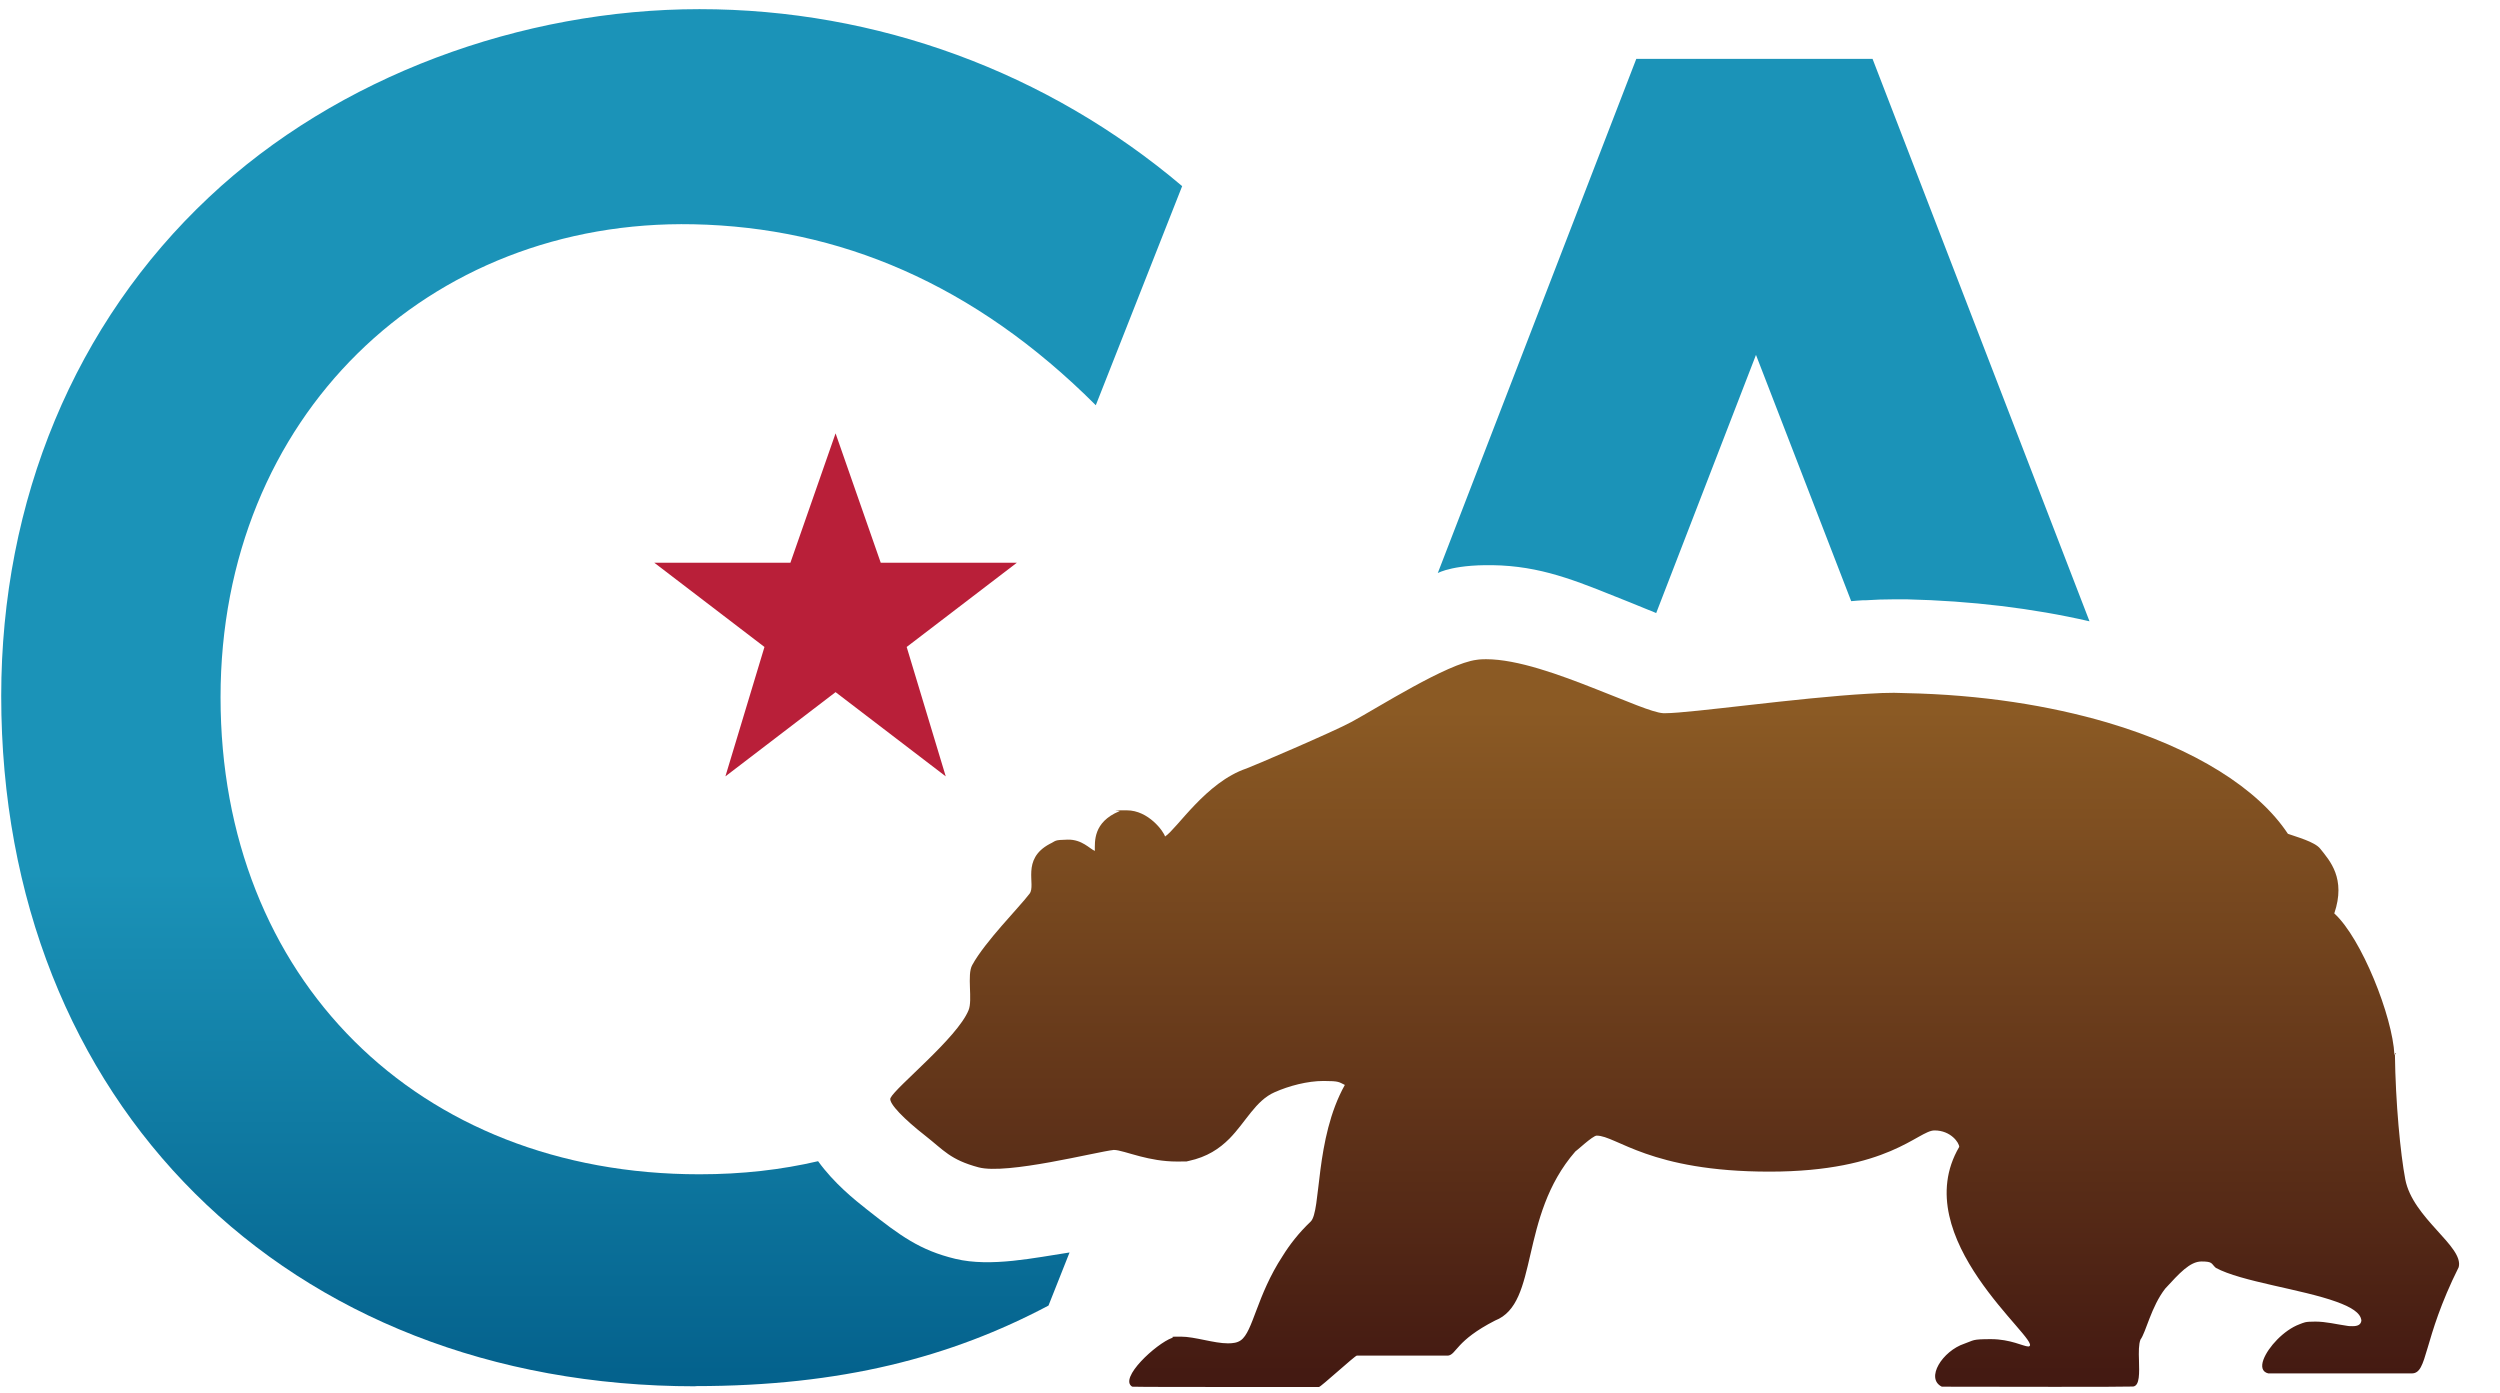
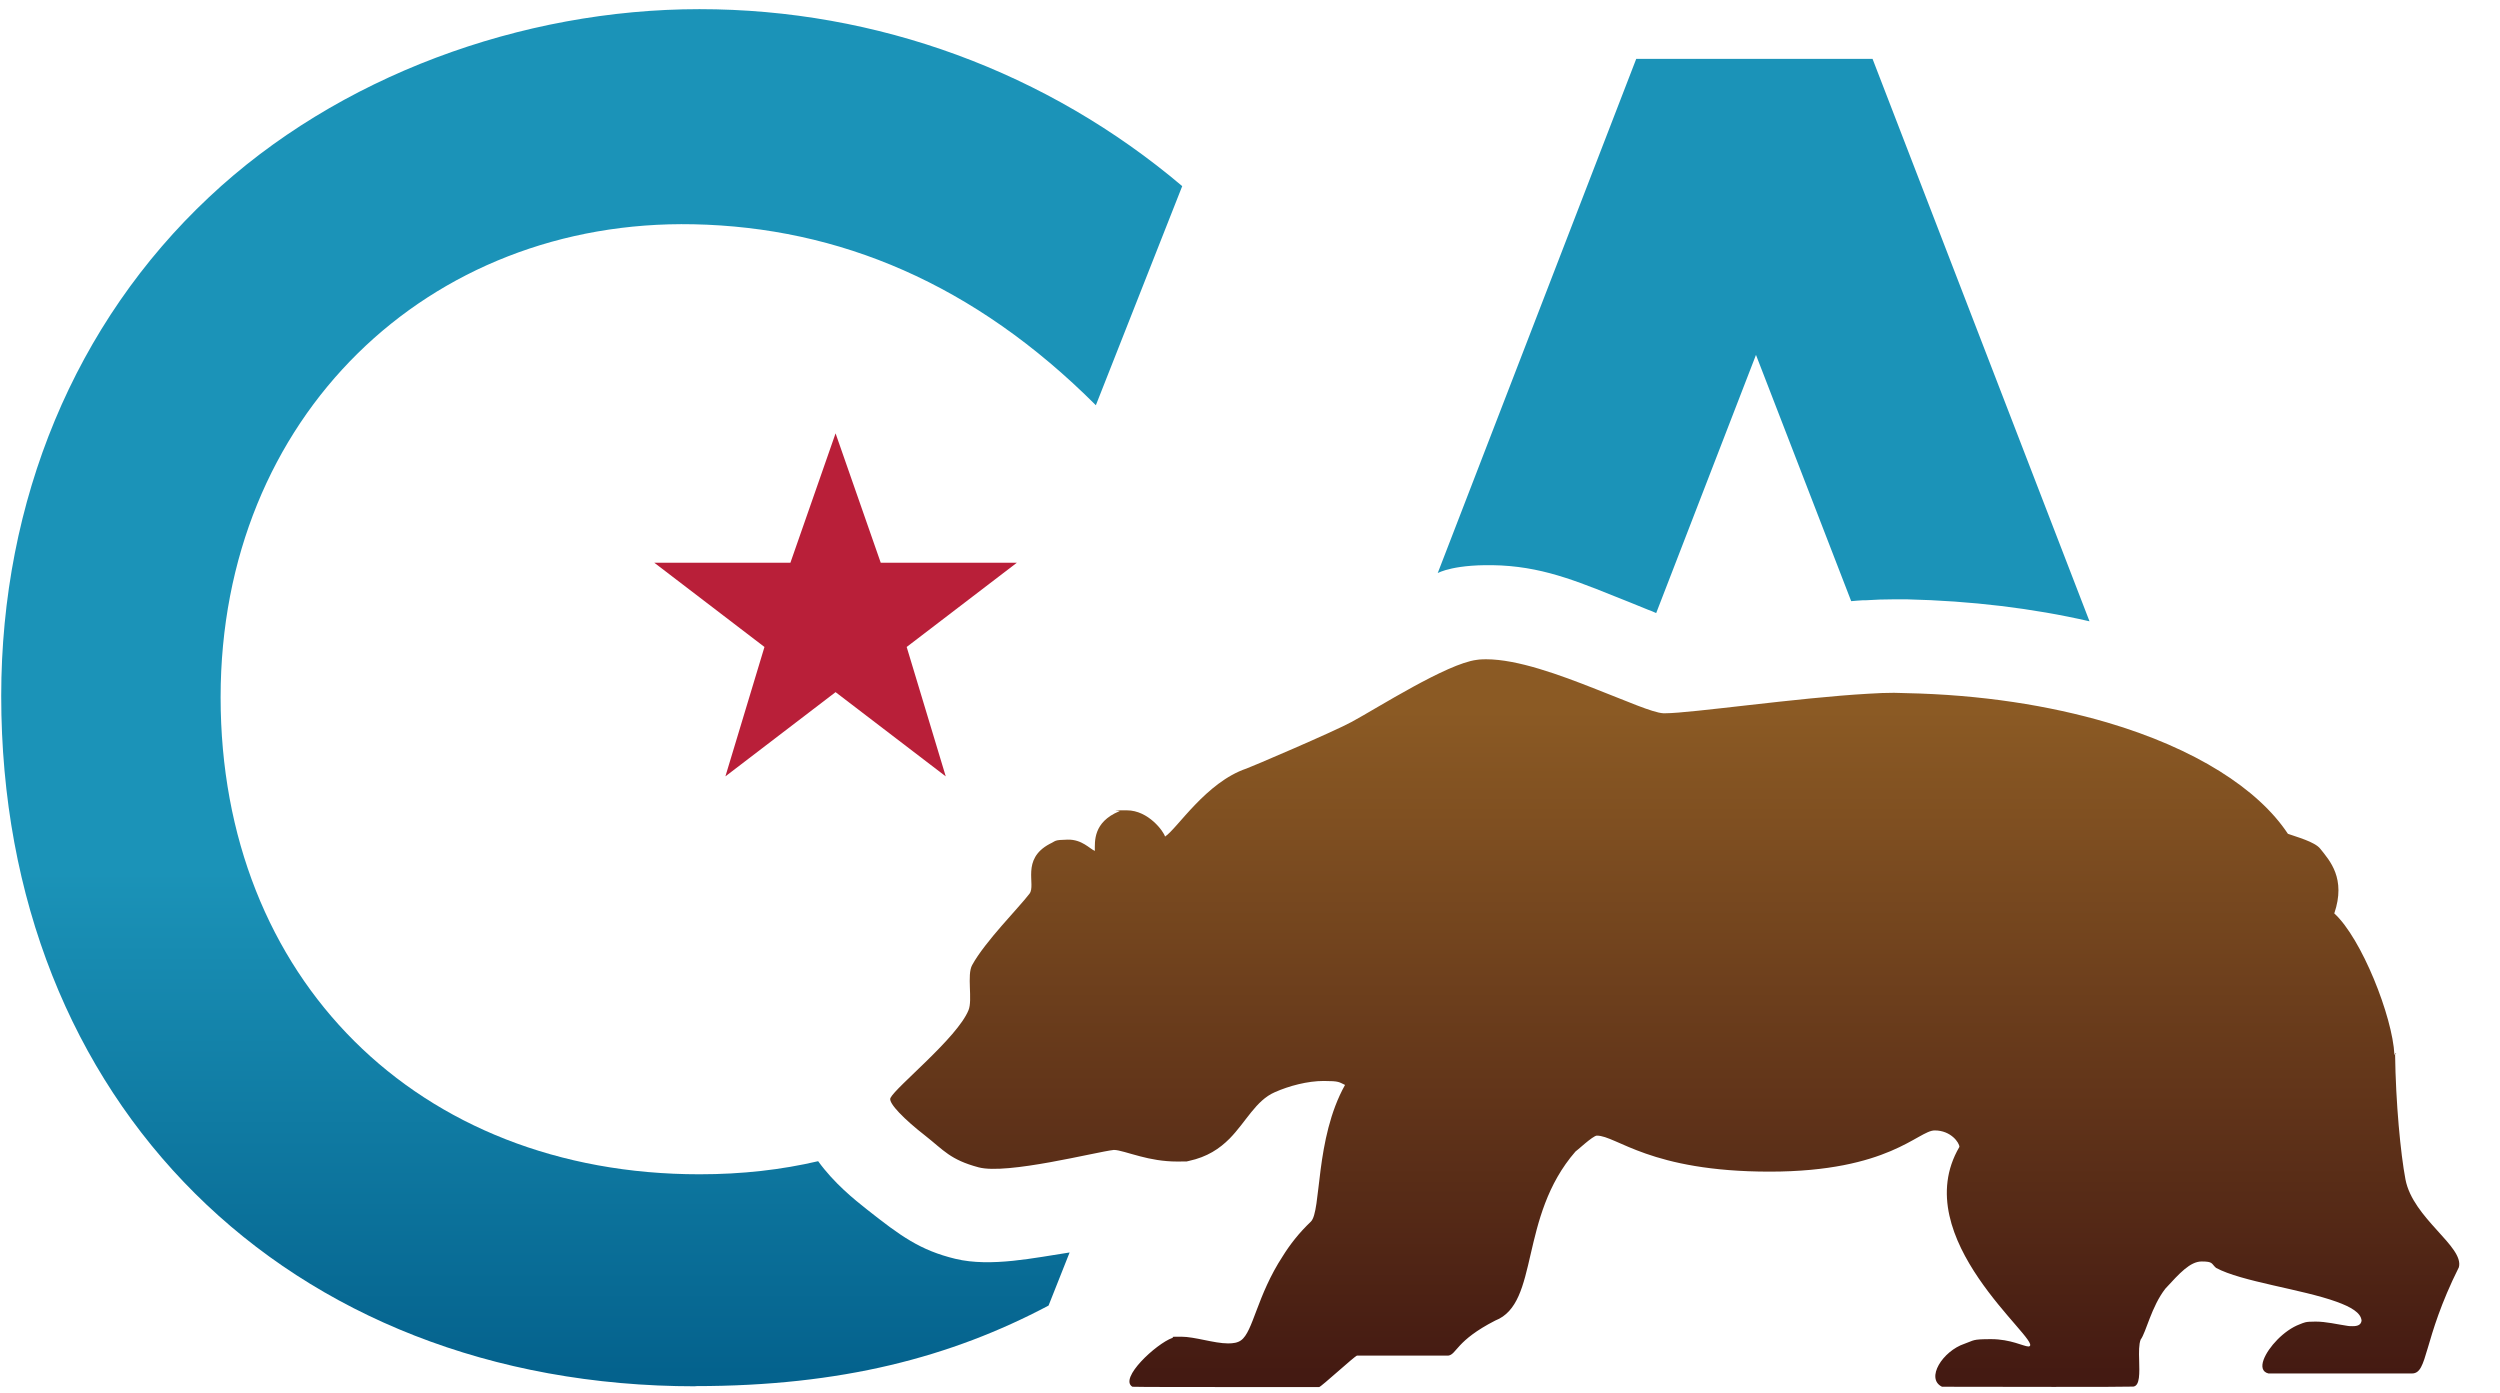
<svg xmlns="http://www.w3.org/2000/svg" viewBox="0 0 8192 4563">
  <defs>
    <linearGradient id="linear-gradient" y1="2329" x2="0" y2="4499" gradientUnits="userSpaceOnUse">
      <stop offset="0" stop-color="#8b5a24" />
      <stop offset="1" stop-color="#441a12" />
    </linearGradient>
    <linearGradient id="linear-gradient-2" y1="396" x2="0" y2="4498" gradientUnits="userSpaceOnUse">
      <stop offset="0" stop-color="#1b93b8" />
      <stop offset=".6" stop-color="#1b93b8" />
      <stop offset="1" stop-color="#04628d" />
    </linearGradient>
  </defs>
-   <path fill="url(#linear-gradient)" d="M7850 3454l-4 2c-6-125-107.8-382-197-462.9 39-114.9-15-173-46-212-18-23-79-39-106-48.9-96.8-146.8-304-279.8-593-365-188-55-410-91-660.9-96-11 0-24-1-37-1-25 0-53 1-84 3-229.8 13-582.8 63.8-665 63.8h-7c-35-2-119.9-40-220.5-79-118.8-47-257-97.9-360-97.9 0 0-21 0-31 2-96.8 12-324 157-409 203-58 31.9-334.8 150-345 153-133 45-227 196.8-267 223-4-15.9-54-85.8-125-85.8s-17 1-25 3c-85.8 36-80 99-80 130-17-7-42-38-89-37s-36.8 3.8-58.8 14c-95 50.6-44 134-66 163-34 45-146 157-188 234-18 31.9 2 114.9-12 147.9-37 91-238 251-256 288-7 17 47 70.9 113.8 123 61 47.8 82 79 174.8 103.9s385-50.6 443-57h.5c17 0 47 11 85.8 21 34 8.8 74.8 17 121 17s25.8 0 38.9-2c59.9-13 100-40 133-73 54-55 85.8-124.8 147.9-152 47-21 107.8-37 160.5-37s50 3.8 69.8 13c-99 177-77 414-112 447.8-39 37-69 75.9-92 113-85 130-96.8 248-137 276-11 8-25.8 10-42 10-46 0-109-22-153.9-22s-20 1-29 4c-52.8 19-175.9 133-130.9 160 14 1 216 1 428 1h184c6 0 118-102.8 124-102.8h299c28-4 25-48.9 154-114.9 146-57 76-339 263-554 2 0 57-52 70-52 64.9 0 174 118 566 118s487-135 541-135 81 41 81 53.9c-175 298 266 632 230 653-1 1-3 1-4 1-15 0-58-24-122-24s-55 3.8-87 14.8c-72 24-128.9 113.8-74 141 14.8 0 190 .5 364 .5s194 0 263-1c22-3 20-45 19-85.8-1-26.9-1-53 4.9-68 18-24 35-107.8 81-167 46-50 81-89 119-89s31 7 47 21c83 45 282 70 395 111 47 17 80 36 81.9 62-2 14-13 18-29 18s-14.8-1-23-2c-28-3.8-63.8-13-99-13s-36 3-52 8.8c-51 19-102.8 74.8-118 116-8 22-4.9 40 15.9 45h470c53.9 0 34-107.8 153.9-348 18-68-150.6-160-175-288-15.9-84-31.9-250-34-412l3-1 1-.6hZ" />
-   <path fill="url(#linear-gradient-2)" d="M5362 193h774l710.9 1842.9c-186.9-43-388-67-598-72h-44c-30 0-60.5 1-90 3h-10c-13 .5-25.8 2-38.9 3l-312-807-327 846c-9-3.8-18-8-26.9-11-19-8-39-15.9-58.8-24-156-62-269-113-422-121-153-7-208 25-208 25l650.5-1685ZM2278.9 4542c478 0 838-95 1156.8-263.9l69-174c-113 17-258 48.9-374 20.9s-179.8-74.8-289-161c-42-33-109-87-161-159-119.9 28-248 42.9-389 42.9-924 0-1569-643-1569-1563s681-1568 1550-1550c476 10 919 194 1318 593l283-718C3432 235.9 2874 30 2292 30S1107 249 685 646C246 1058 4 1638.8 4 2280.6c0 1332 935.8 2262 2275 2262v-1h0Z" />
+   <path fill="url(#linear-gradient)" d="M7850 3454l-4 2c-6-125-108-382-197-462.9 39-114.9-15-173-46-212-18-23-79-39-106-48.9-97-147-304-280-593-365-188-55-410-91-660.9-96-11 0-24-1-37-1-25 0-53 1-84 3-230 13-583 64-665 64h-7c-35-2-119.9-40-220.5-79-119-47-257-97.9-360-97.9 0 0-21 0-31 2-97 12-324 157-409 203-58 31.9-335 150-345 153-133 45-227 197-267 223-4-15.9-54-86-125-86s-17 1-25 3c-86 36-80 99-80 130-17-7-42-38-89-37s-37 4-59 14c-95 50.6-44 134-66 163-34 45-146 157-188 234-18 31.9 2 114.9-12 147.9-37 91-238 251-256 288-7 17 47 70.9 114 123 61 48 82 79 175 103.9s385-50.6 443-57h.5c17 0 47 11 86 21 34 9 75 17 121 17s26 0 38.9-2c59.9-13 100-40 133-73 54-55 86-125 147.9-152 47-21 108-37 160.5-37s50 4 70 13c-99 177-77 414-112 448-39 37-69 75.9-92 113-85 130-97 248-137 276-11 8-26 10-42 10-46 0-109-22-153.9-22s-20 1-29 4c-53 19-175.9 133-130.9 160 14 1 216 1 428 1h184c6 0 118-103 124-103h299c28-4 25-48.9 154-114.9 146-57 76-339 263-554 2 0 57-52 70-52 64.9 0 174 118 566 118s487-135 541-135 81 41 81 53.9c-175 298 266 632 230 653-1 1-3 1-4 1-15 0-58-24-122-24s-55 4-87 15c-72 24-128.9 114-74 141 15 0 190 .5 364 .5s194 0 263-1c22-3 20-45 19-86-1-26.9-1-53 4.9-68 18-24 35-108 81-167 46-50 81-89 119-89s31 7 47 21c83 45 282 70 395 111 47 17 80 36 81.9 62-2 14-13 18-29 18s-15-1-23-2c-28-4-64-13-99-13s-36 3-52 9c-51 19-103 75-118 116-8 22-4.9 40 15.9 45h470c53.9 0 34-108 153.9-348 18-68-150.6-160-175-288-15.9-84-31.9-250-34-412l3-1 1-.6hZ" />
+   <path fill="url(#linear-gradient-2)" d="M5362 193h774l710.9 1842.9c-186.9-43-388-67-598-72h-44c-30 0-60.5 1-90 3h-10c-13 .5-26 2-38.9 3l-312-807-327 846c-9-4-18-8-26.9-11-19-8-39-15.9-59-24-156-62-269-113-422-121-153-7-208 25-208 25l650.5-1685ZM2278.9 4542c478 0 838-95 1157-263.9l69-174c-113 17-258 48.9-374 20.9s-180-75-289-161c-42-33-109-87-161-159-119.9 28-248 42.9-389 42.9-924 0-1569-643-1569-1563s681-1568 1550-1550c476 10 919 194 1318 593l283-718C3432 235.9 2874 30 2292 30S1107 249 685 646C246 1058 4 1639 4 2280.6c0 1332 936 2262 2275 2262v-1h0Z" />
  <path fill="#b91f39" d="M2886 1844l-148-424-148 424h-446l361 276-128 424 361-276 361 276-128-424 361-276h-446 1-Z" />
</svg>
